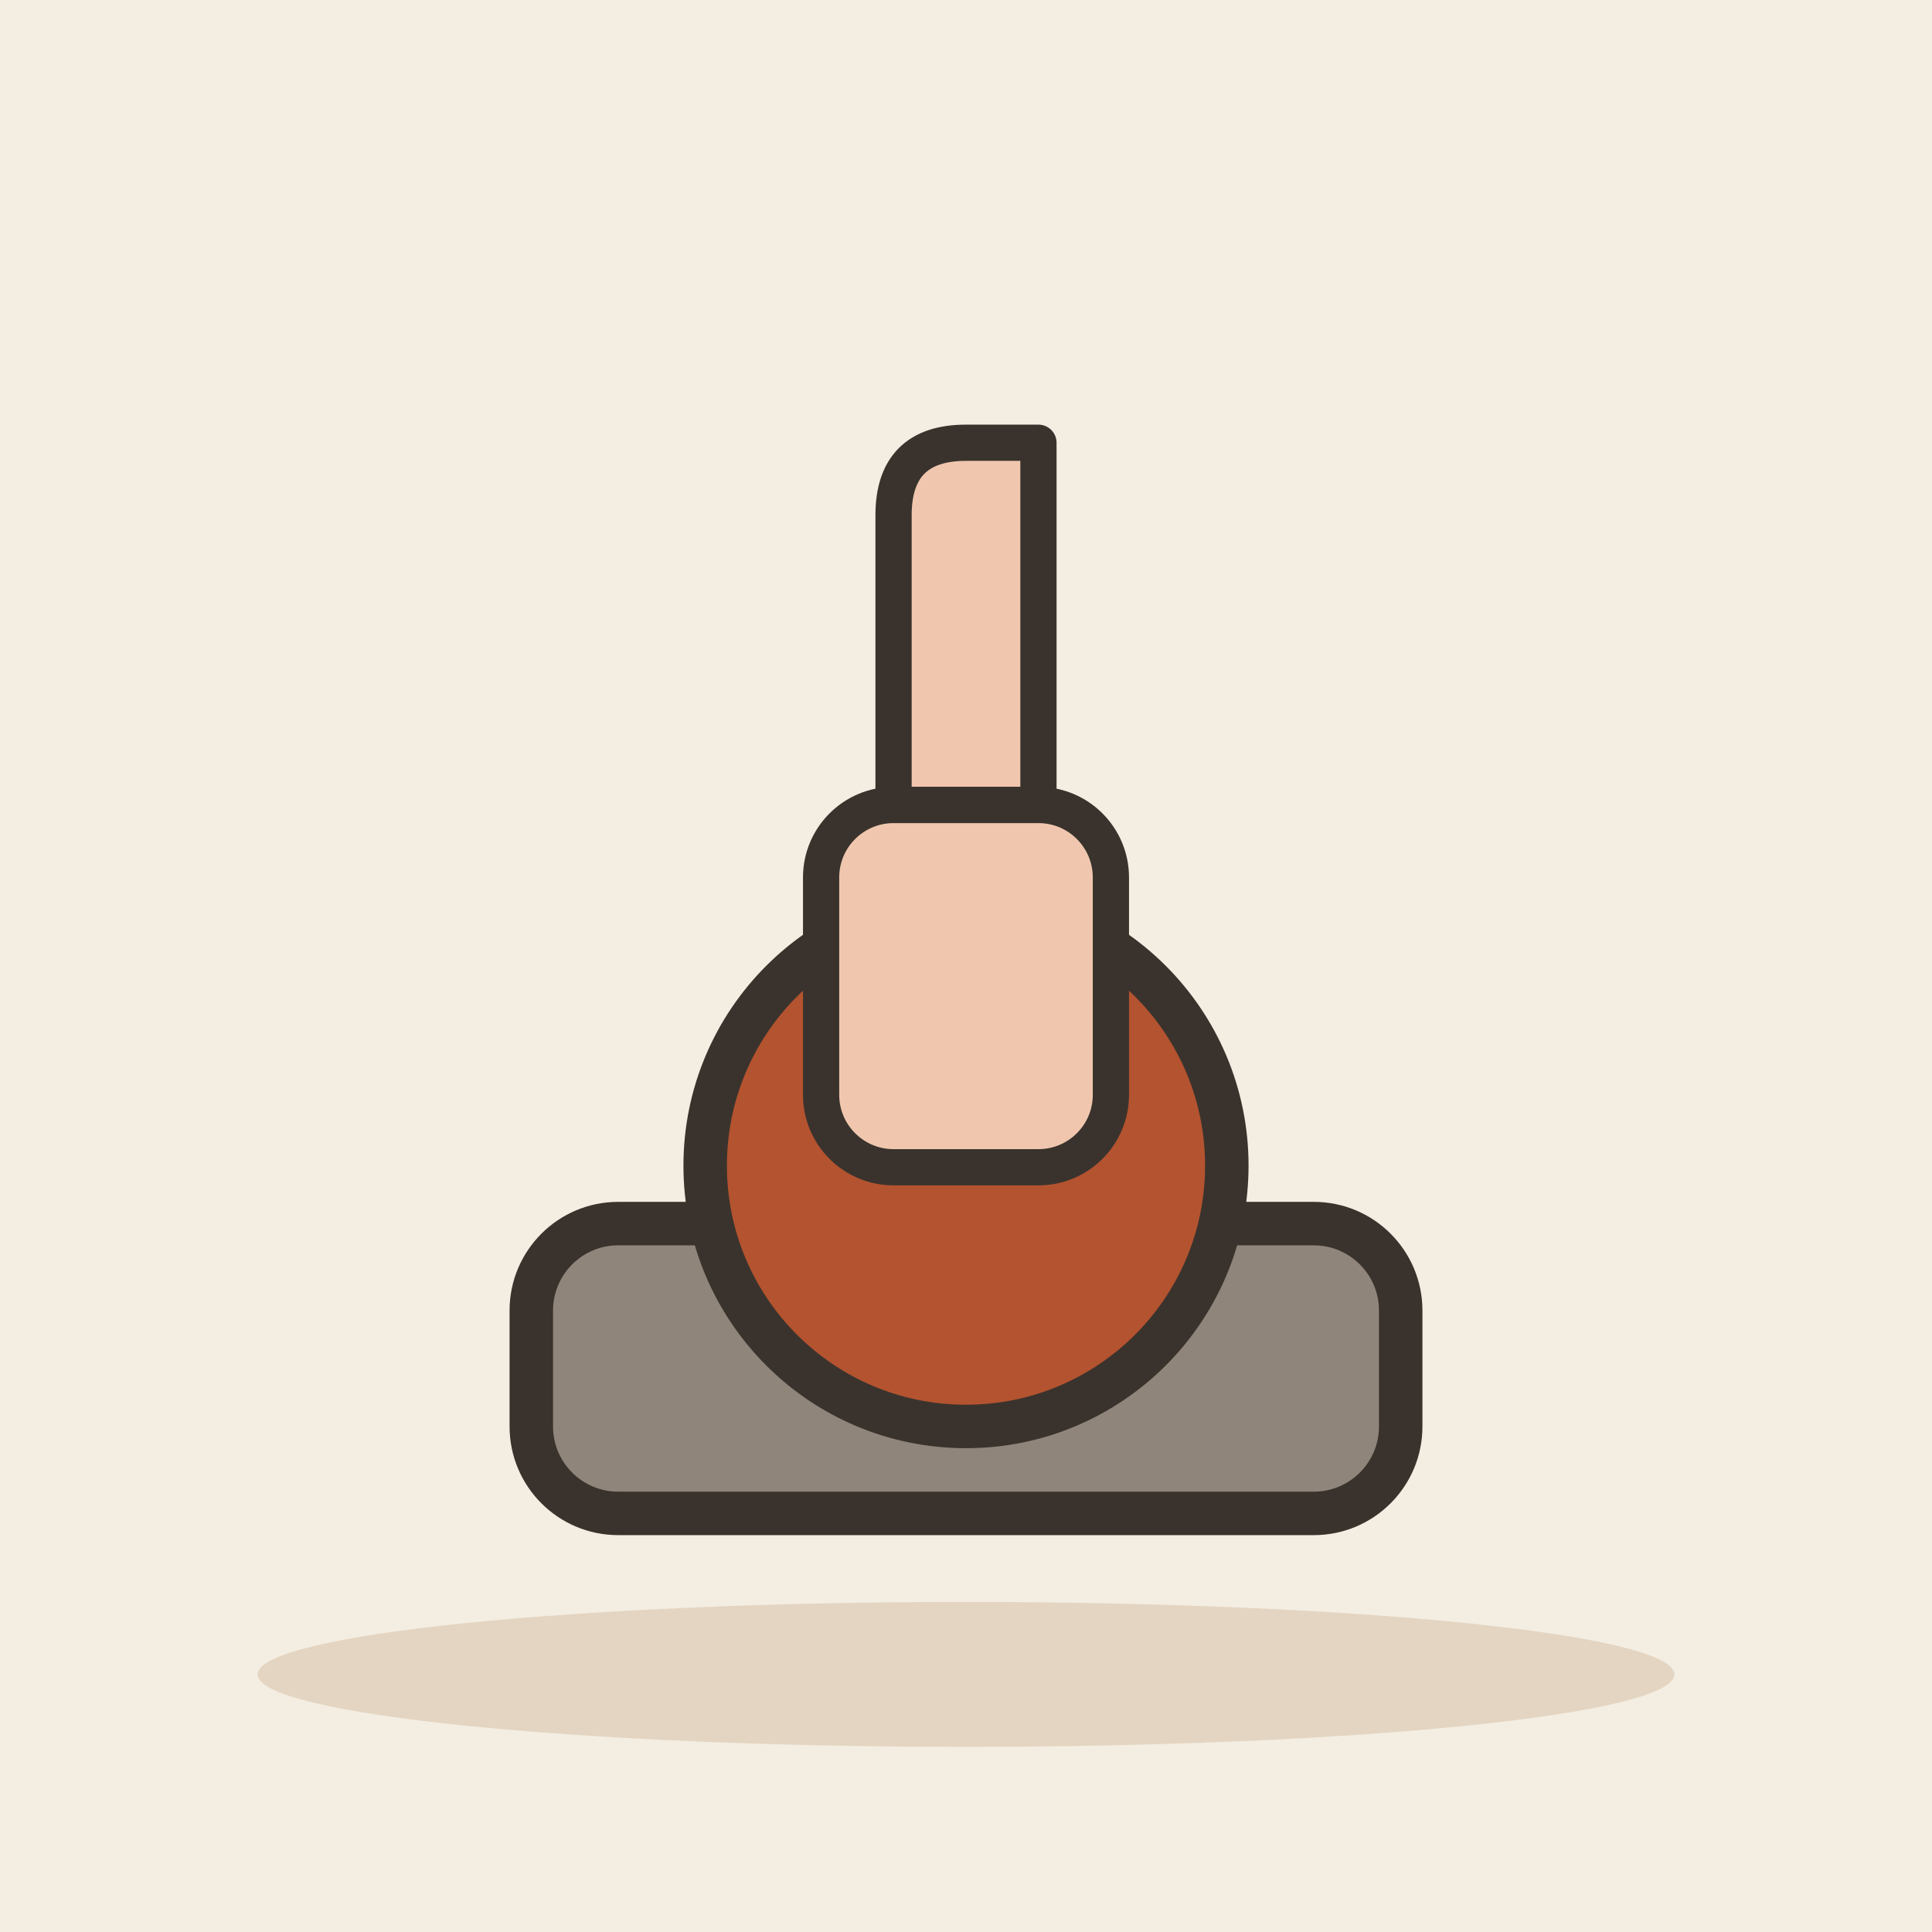
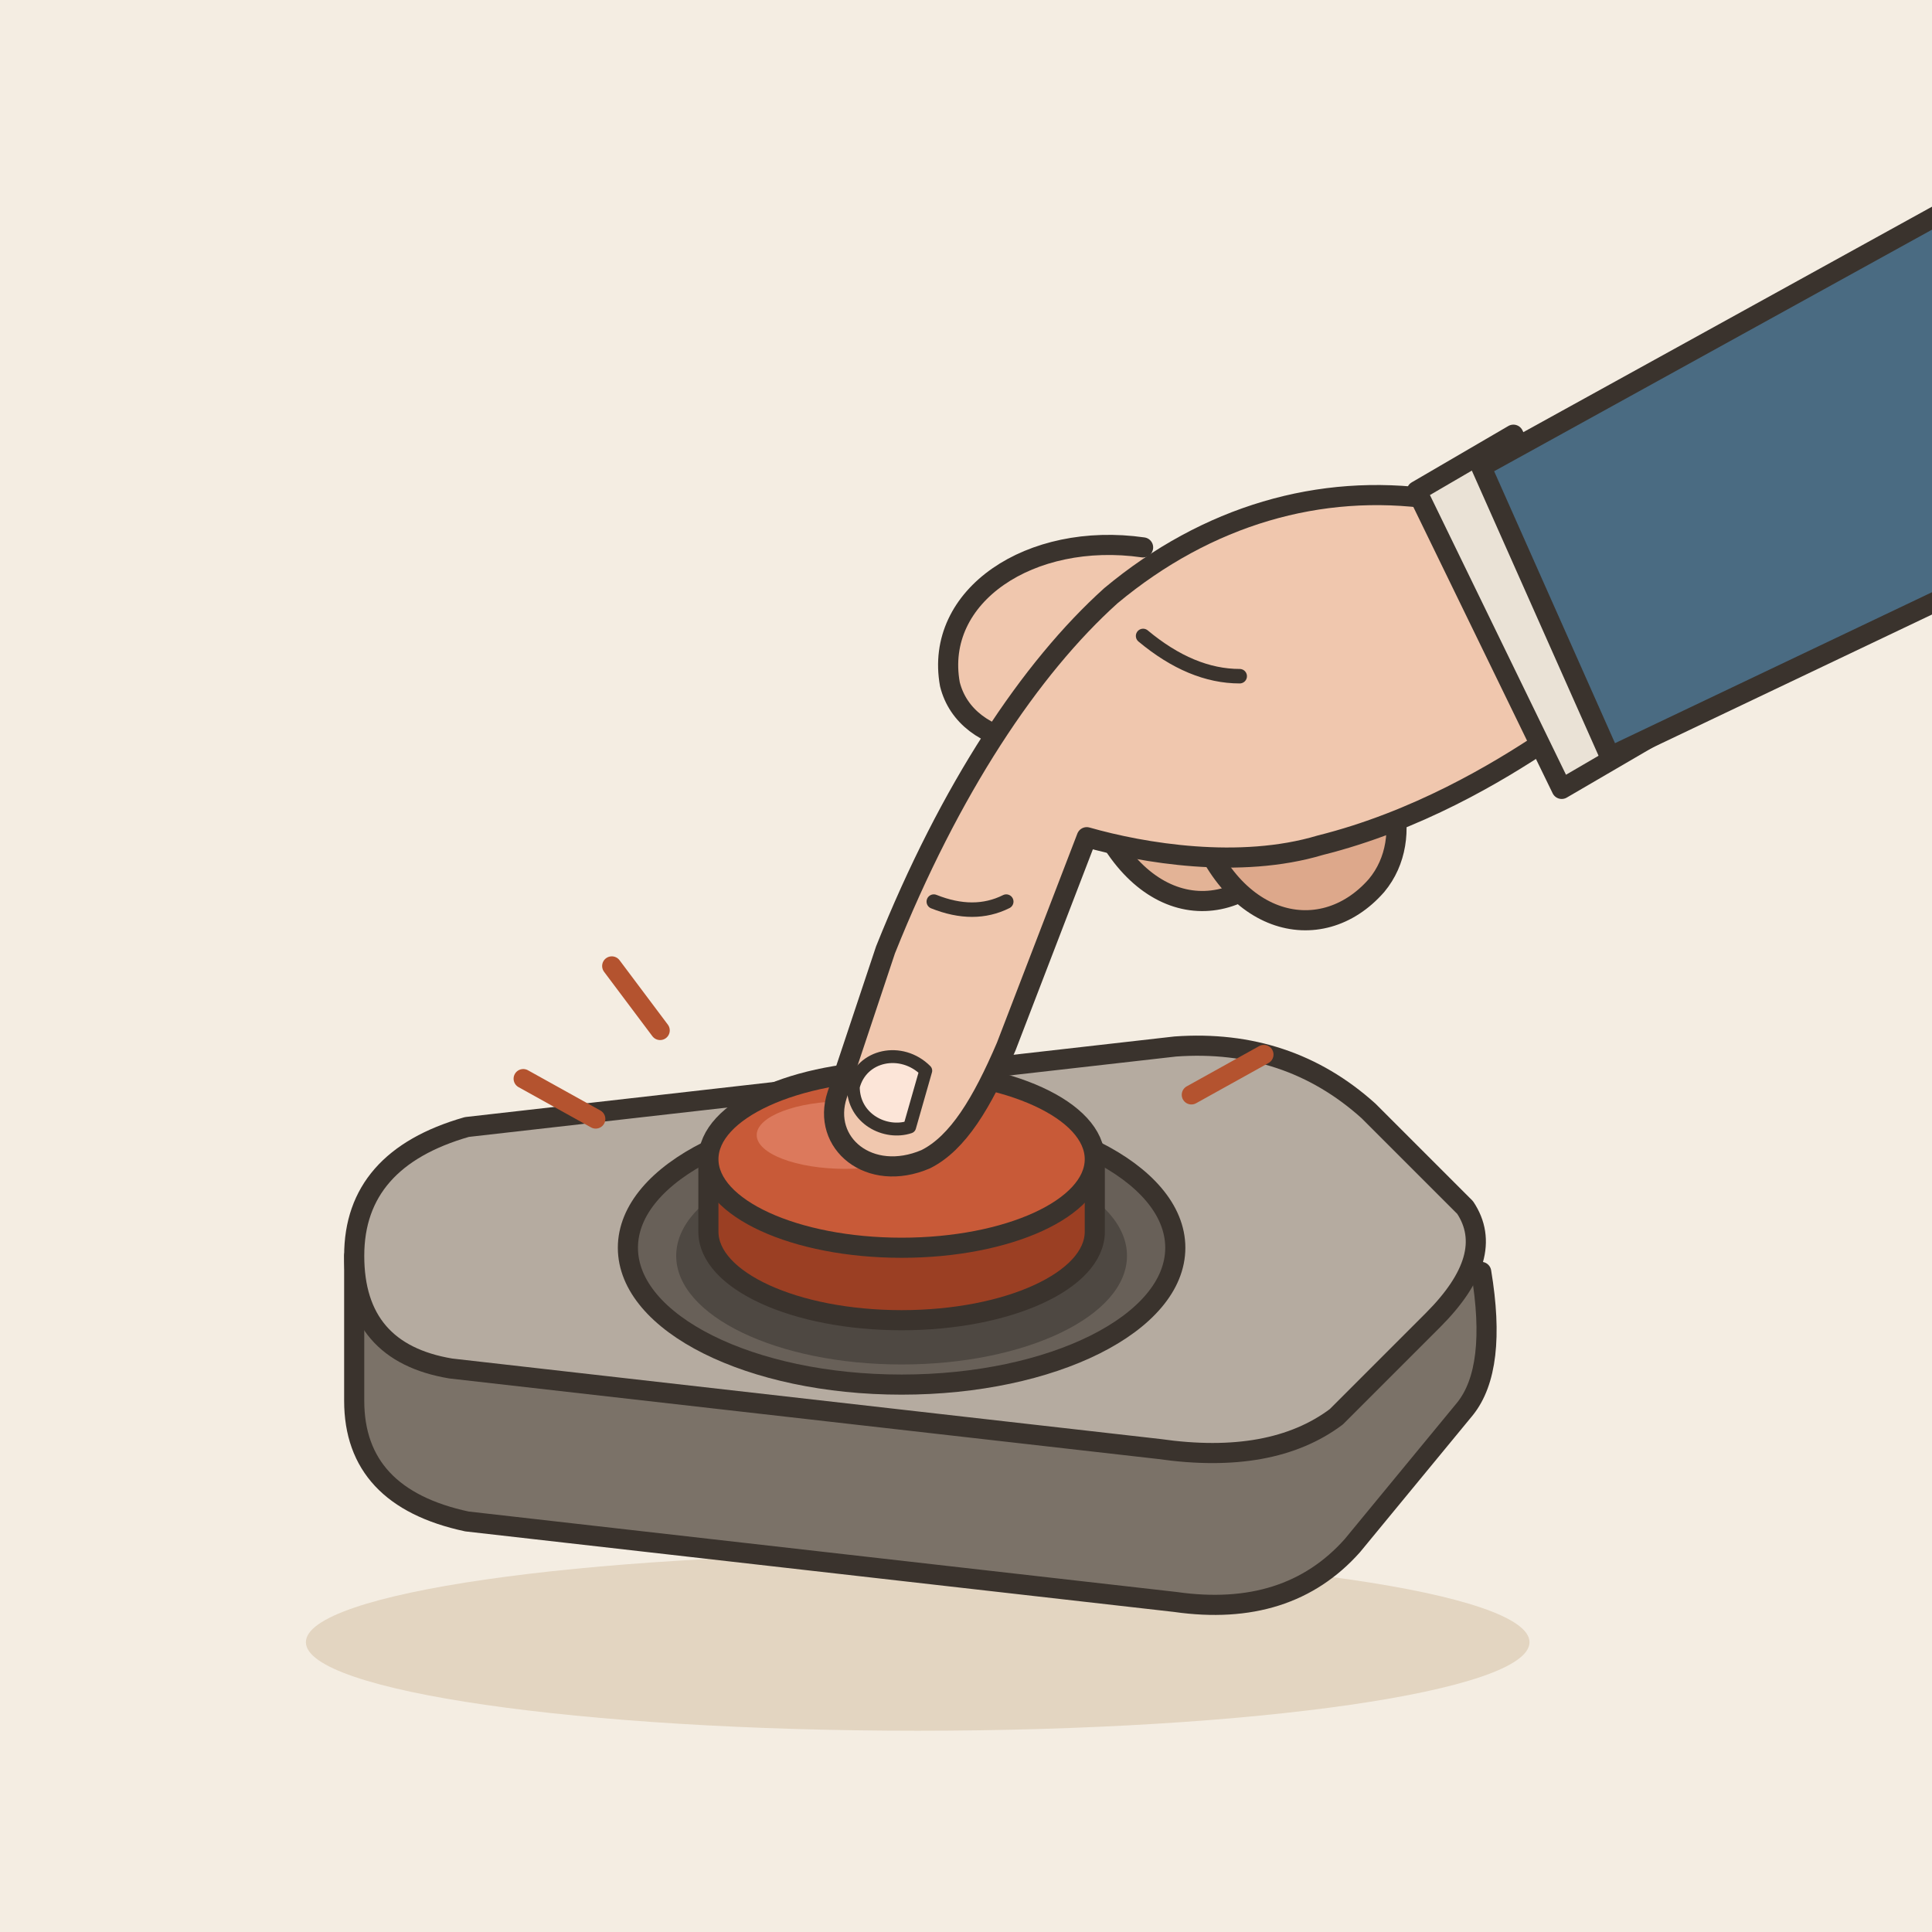
<svg xmlns="http://www.w3.org/2000/svg" viewBox="0 0 240 240" data-style="editorial">
  <rect width="240" height="240" fill="#F4EDE2" />
-   <ellipse cx="120" cy="208" rx="88" ry="9" fill="#E3D5C1" />
-   <g transform="translate(120 170) scale(1.8 1.8)">
-     <rect x="-30" y="-10" width="60" height="20" rx="6" fill="#8F857A" stroke="#3A332D" stroke-width="3" stroke-linecap="round" stroke-linejoin="round" />
-     <circle cx="0" cy="-14" r="18" fill="#B4532F" stroke="#3A332D" stroke-width="3" stroke-linecap="round" stroke-linejoin="round" />
-     <ellipse cx="0" cy="-18" rx="10" ry="5" fill="#FBF6EE" opacity="0.5" />
+   <ellipse cx="114" cy="204" rx="76" ry="11" fill="#E3D5C1" />
+   <path d="M 44 156 L 44 174 Q 44 186 58 189 L 146 199 Q 160 201 168 192 L 182 175 Q 186 170 184 158 L 44 156 Z" fill="#7B7268" stroke="#3A332D" stroke-width="2.5" stroke-linejoin="round" />
+   <path d="M 44 156 Q 44 144 58 140 L 146 130 Q 160 129 170 138 L 182 150 Q 186 156 178 164 L 166 176 Q 158 182 144 180 L 56 170 Q 44 168 44 156 Z" fill="#B5ABA0" stroke="#3A332D" stroke-width="2.5" stroke-linejoin="round" />
+   <ellipse cx="112" cy="155" rx="34" ry="17" fill="#686058" stroke="#3A332D" stroke-width="2.5" />
+   <ellipse cx="112" cy="156" rx="28" ry="13.5" fill="#4E4842" />
+   <path d="M 88 144 L 88 153 A 24 11 0 0 0 136 153 L 136 144 Z" fill="#9B3F23" stroke="#3A332D" stroke-width="2.5" stroke-linejoin="round" />
+   <ellipse cx="112" cy="144" rx="24" ry="11" fill="#C85A38" stroke="#3A332D" stroke-width="2.5" />
+   <ellipse cx="105" cy="141" rx="11" ry="4.2" fill="#E68A6E" opacity="0.65" />
+   <g stroke="#B4532F" stroke-width="2.4" stroke-linecap="round">
+     <path d="M 74 139 L 65 134" />
+     <path d="M 82 128 L 76 120" />
+     <path d="M 148 136 L 157 131" />
  </g>
-   <g transform="translate(120 100) scale(1.5 1.5)">
-     <path d="M-6 0L-6 -24Q-6 -30 0 -30L6 -30L6 0Z" fill="#F0C7AE" stroke="#3A332D" stroke-width="3" stroke-linecap="round" stroke-linejoin="round" />
-     <rect x="-12" y="0" width="24" height="30" rx="6" fill="#F0C7AE" stroke="#3A332D" stroke-width="3" stroke-linecap="round" stroke-linejoin="round" />
-   </g>
+   <path d="M 134 94 C 138 112 150 116 158 108 C 164 102 162 90 154 86 Z" fill="#E3B396" stroke="#3A332D" stroke-width="2.5" stroke-linejoin="round" />
+   <path d="M 148 100 C 152 115 164 118 171 110 C 176 104 173 94 166 90 Z" fill="#DDA88B" stroke="#3A332D" stroke-width="2.5" stroke-linejoin="round" />
+   <path d="M 142 68 C 128 66 116 74 118 85 C 120 93 132 95 144 89" fill="#F0C7AE" stroke="#3A332D" stroke-width="2.5" stroke-linecap="round" stroke-linejoin="round" />
+   <path d="M 178 62 C 164 60 150 64 138 74 C 128 83 118 98 110 118 L 104 136 C 102 142 108 147 115 144 C 119 142 122 137 125 130 L 135 104 C 142 106 154 108 164 105 C 176 102 186 96 192 92 Z" fill="#F0C7AE" stroke="#3A332D" stroke-width="2.5" stroke-linecap="round" stroke-linejoin="round" />
+   <path d="M 106 135 C 107 131 112 130 115 133 L 113 140 C 110 141 106 139 106 135 Z" fill="#FCE5D8" stroke="#3A332D" stroke-width="1.6" stroke-linejoin="round" />
+   <path d="M 116 112 Q 121 114 125 112" fill="none" stroke="#3A332D" stroke-width="1.8" stroke-linecap="round" />
+   <path d="M 142 79 Q 148 84 154 84" fill="none" stroke="#3A332D" stroke-width="1.8" stroke-linecap="round" />
+   <path d="M 188 54 L 176 61 L 194 98 L 206 91 Z" fill="#EAE2D6" stroke="#3A332D" stroke-width="2.5" stroke-linejoin="round" />
+   <path d="M 242 26 L 184 58 L 200 94 L 242 74 Z" fill="#4A6B82" stroke="#3A332D" stroke-width="2.5" stroke-linejoin="round" />
</svg>
